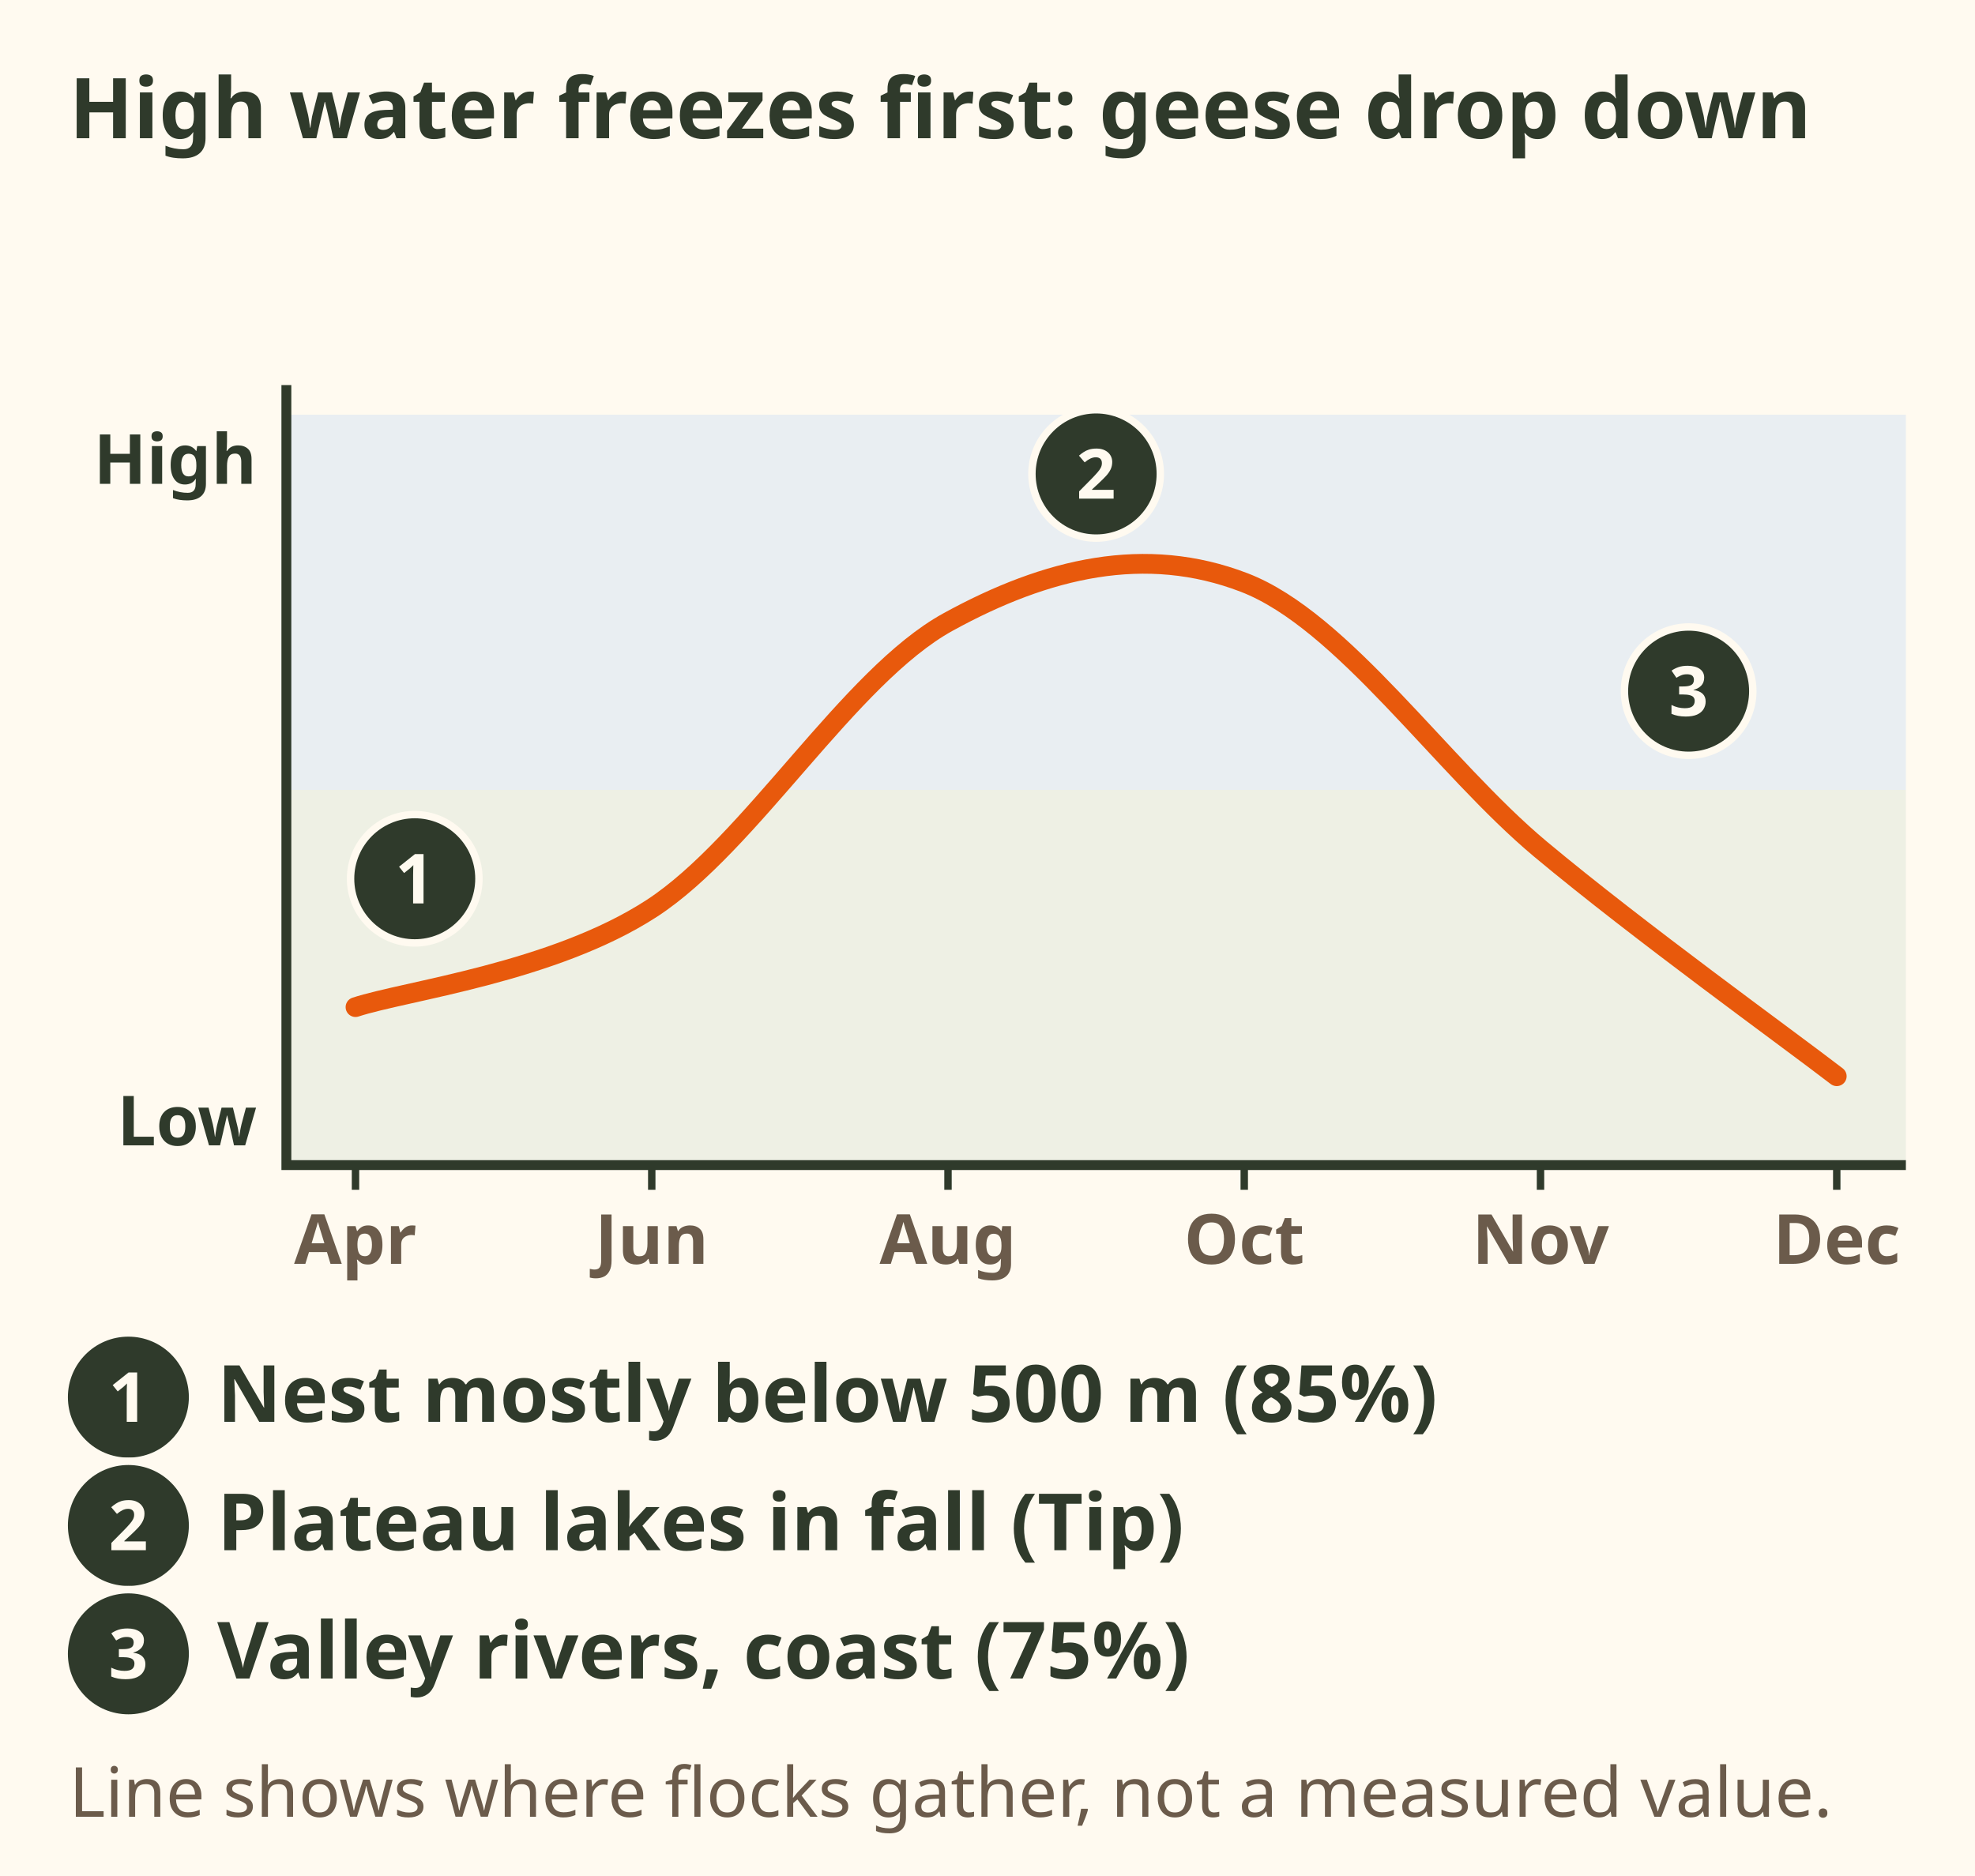
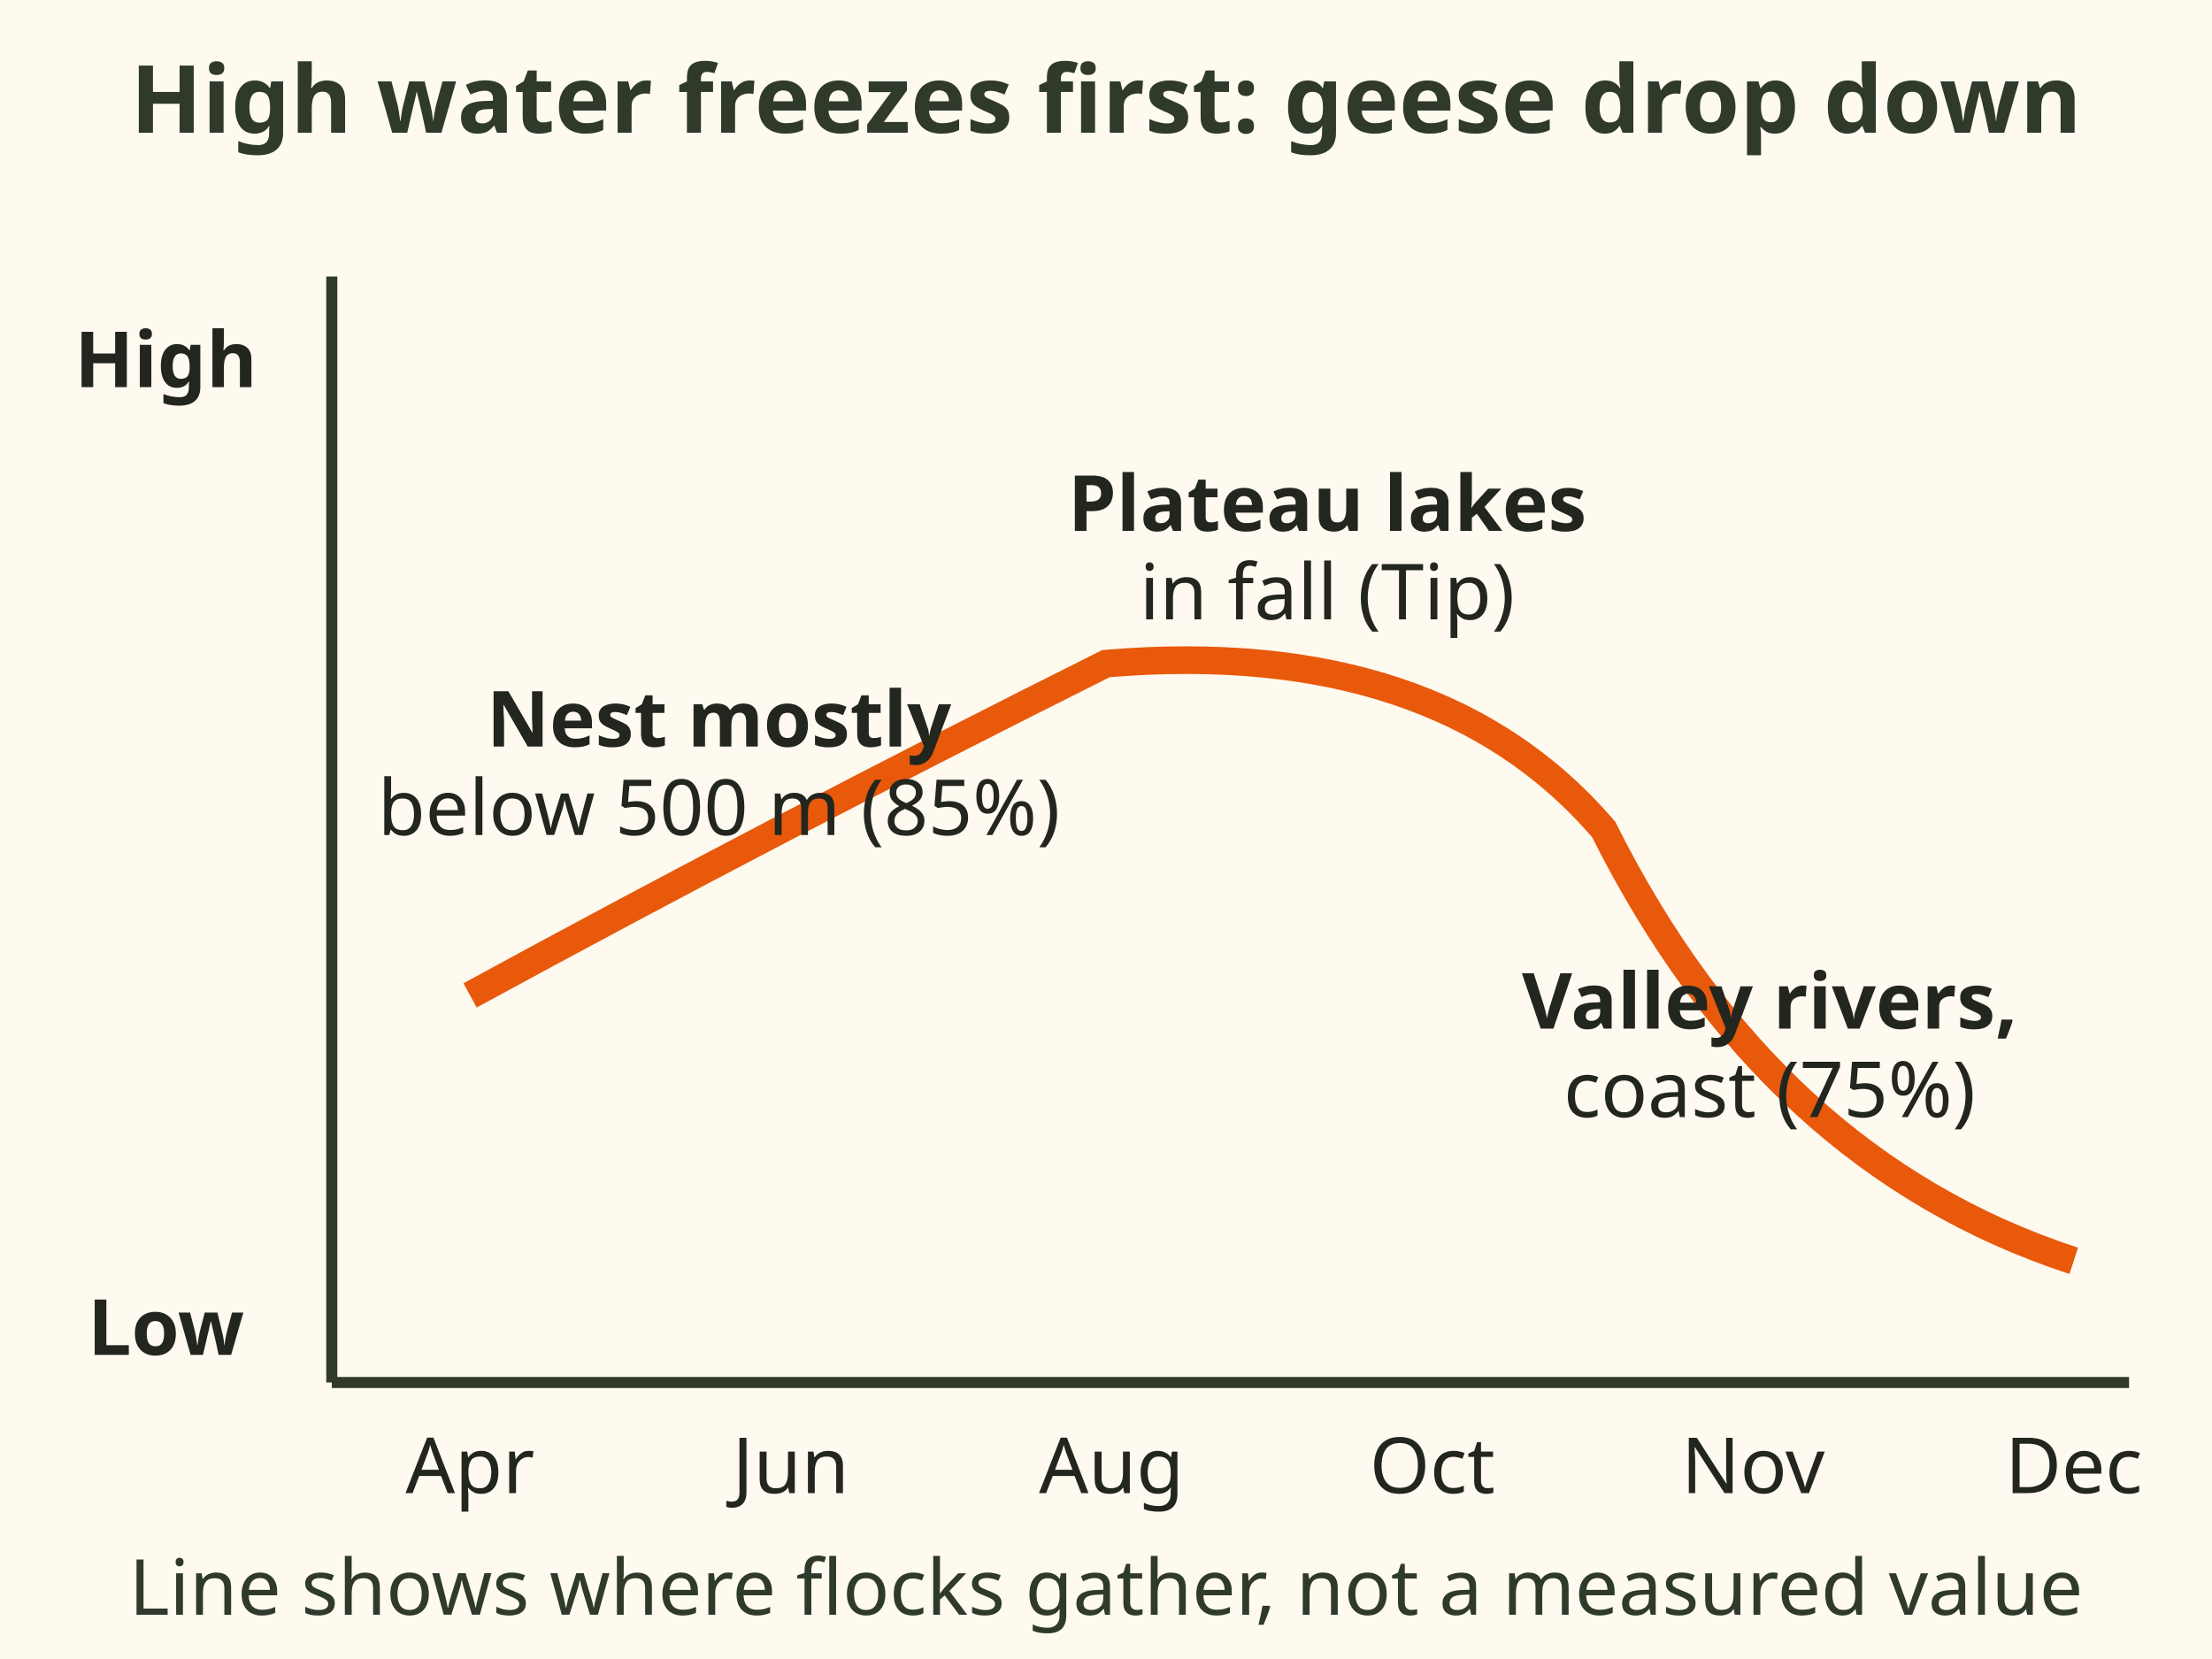
- <svg xmlns="http://www.w3.org/2000/svg" viewBox="0 0 400 380" font-family="sans-serif" role="img" aria-label="Chart of goose elevation by month, April to December. In spring most nest below 500 metres, 85 percent. In late summer and fall some flocks use higher plateau lakes, a Tip. In November and December those lakes freeze first and the birds crowd down to open valley rivers and the coast, 75 percent. The line shows where flocks gather, not a measured value.">
-   <rect width="400" height="380" fill="#fffaf0" />
-   <text x="14" y="28" font-size="17" font-weight="bold" fill="#2f3a2b">High water freezes first: geese drop down</text>
-   <rect x="58" y="84" width="328" height="76.0" fill="#e9eef2" />
-   <rect x="58" y="160.0" width="328" height="76.0" fill="#eef0e4" />
-   <path d="M58 78 V236 H386" stroke="#2f3a2b" stroke-width="2" fill="none" />
-   <text x="52" y="98" font-size="14" font-weight="bold" fill="#2f3a2b" text-anchor="end">High</text>
-   <text x="52" y="232" font-size="14" font-weight="bold" fill="#2f3a2b" text-anchor="end">Low</text>
-   <path d="M72.0 236 v5" stroke="#2f3a2b" stroke-width="1.5" />
-   <text x="72" y="256" font-size="14" font-weight="bold" fill="#6b5b4b" text-anchor="middle">Apr</text>
-   <path d="M132.0 236 v5" stroke="#2f3a2b" stroke-width="1.5" />
-   <text x="132" y="256" font-size="14" font-weight="bold" fill="#6b5b4b" text-anchor="middle">Jun</text>
-   <path d="M192.0 236 v5" stroke="#2f3a2b" stroke-width="1.5" />
-   <text x="192" y="256" font-size="14" font-weight="bold" fill="#6b5b4b" text-anchor="middle">Aug</text>
-   <path d="M252.0 236 v5" stroke="#2f3a2b" stroke-width="1.5" />
-   <text x="252" y="256" font-size="14" font-weight="bold" fill="#6b5b4b" text-anchor="middle">Oct</text>
-   <path d="M312.0 236 v5" stroke="#2f3a2b" stroke-width="1.5" />
-   <text x="312" y="256" font-size="14" font-weight="bold" fill="#6b5b4b" text-anchor="middle">Nov</text>
-   <path d="M372.0 236 v5" stroke="#2f3a2b" stroke-width="1.5" />
-   <text x="372" y="256" font-size="14" font-weight="bold" fill="#6b5b4b" text-anchor="middle">Dec</text>
-   <path d="M72.0 204.0 C82.0 200.7 112.0 197.0 132.0 184.0 C152.0 171.0 172.0 137.0 192.0 126.0 C212.0 115.0 232.0 110.3 252.0 118.0 C272.0 125.7 292.0 155.3 312.0 172.0 C332.0 188.7 362.0 210.3 372.0 218.0" stroke="#e8590c" stroke-width="4" fill="none" stroke-linecap="round" />
-   <circle cx="84.0" cy="178.0" r="13" fill="#2f3a2b" stroke="#fffaf0" stroke-width="1.5" />
-   <text x="84" y="183" font-size="14" font-weight="bold" fill="#fffaf0" text-anchor="middle">1</text>
-   <circle cx="222.0" cy="96.0" r="13" fill="#2f3a2b" stroke="#fffaf0" stroke-width="1.5" />
-   <text x="222" y="101" font-size="14" font-weight="bold" fill="#fffaf0" text-anchor="middle">2</text>
-   <circle cx="342.0" cy="140.0" r="13" fill="#2f3a2b" stroke="#fffaf0" stroke-width="1.5" />
-   <text x="342" y="145" font-size="14" font-weight="bold" fill="#fffaf0" text-anchor="middle">3</text>
-   <circle cx="26.0" cy="283.0" r="13" fill="#2f3a2b" stroke="#fffaf0" stroke-width="1.5" />
-   <text x="26" y="288" font-size="14" font-weight="bold" fill="#fffaf0" text-anchor="middle">1</text>
-   <text x="44" y="288" font-size="16" font-weight="bold" fill="#2f3a2b">Nest mostly below 500 m (85%)</text>
-   <circle cx="26.0" cy="309.0" r="13" fill="#2f3a2b" stroke="#fffaf0" stroke-width="1.5" />
-   <text x="26" y="314" font-size="14" font-weight="bold" fill="#fffaf0" text-anchor="middle">2</text>
-   <text x="44" y="314" font-size="16" font-weight="bold" fill="#2f3a2b">Plateau lakes in fall (Tip)</text>
-   <circle cx="26.0" cy="335.0" r="13" fill="#2f3a2b" stroke="#fffaf0" stroke-width="1.5" />
-   <text x="26" y="340" font-size="14" font-weight="bold" fill="#fffaf0" text-anchor="middle">3</text>
-   <text x="44" y="340" font-size="16" font-weight="bold" fill="#2f3a2b">Valley rivers, coast (75%)</text>
-   <text x="14" y="368" font-size="14" fill="#6b5b4b">Line shows where flocks gather, not a measured value.</text>
+ <svg xmlns="http://www.w3.org/2000/svg" viewBox="0 0 400 300" font-family="sans-serif" role="img" aria-label="Chart of goose elevation by month. In spring most nest below 500 metres, 85 percent. In late summer and fall some flocks use higher plateau lakes, a Tip. In November and December those lakes freeze first and the birds crowd down to open valley rivers and the coast, 75 percent. The line shows where flocks gather, not a measured value.">
+   <rect width="400" height="300" fill="#fffaf0" />
+   <text x="200" y="24" font-size="17" font-weight="bold" fill="#2f3a2b" text-anchor="middle">High water freezes first: geese drop down</text>
+   <line x1="60" y1="50" x2="60" y2="250" stroke="#2f3a2b" stroke-width="2" />
+   <line x1="60" y1="250" x2="385" y2="250" stroke="#2f3a2b" stroke-width="2" />
+   <text x="30" y="70" font-size="14" font-weight="bold" fill="#23261f" text-anchor="middle">High</text>
+   <text x="30" y="245" font-size="14" font-weight="bold" fill="#23261f" text-anchor="middle">Low</text>
+   <text x="85" y="270" font-size="14" fill="#23261f" text-anchor="middle">Apr</text>
+   <text x="143" y="270" font-size="14" fill="#23261f" text-anchor="middle">Jun</text>
+   <text x="201" y="270" font-size="14" fill="#23261f" text-anchor="middle">Aug</text>
+   <text x="259" y="270" font-size="14" fill="#23261f" text-anchor="middle">Oct</text>
+   <text x="317" y="270" font-size="14" fill="#23261f" text-anchor="middle">Nov</text>
+   <text x="375" y="270" font-size="14" fill="#23261f" text-anchor="middle">Dec</text>
+   <path d="M85 180 Q140 150 200 120 Q260 115 290 150 Q320 210 375 228" stroke="#e8590c" stroke-width="5" fill="none" />
+   <text x="130" y="135" font-size="14" font-weight="bold" fill="#23261f" text-anchor="middle">Nest mostly</text>
+   <text x="130" y="151" font-size="14" fill="#23261f" text-anchor="middle">below 500 m (85%)</text>
+   <text x="240" y="96" font-size="14" font-weight="bold" fill="#23261f" text-anchor="middle">Plateau lakes</text>
+   <text x="240" y="112" font-size="14" fill="#23261f" text-anchor="middle">in fall (Tip)</text>
+   <text x="320" y="186" font-size="14" font-weight="bold" fill="#23261f" text-anchor="middle">Valley rivers,</text>
+   <text x="320" y="202" font-size="14" fill="#23261f" text-anchor="middle">coast (75%)</text>
+   <text x="200" y="292" font-size="14" fill="#2f3a2b" text-anchor="middle">Line shows where flocks gather, not a measured value</text>
</svg>
